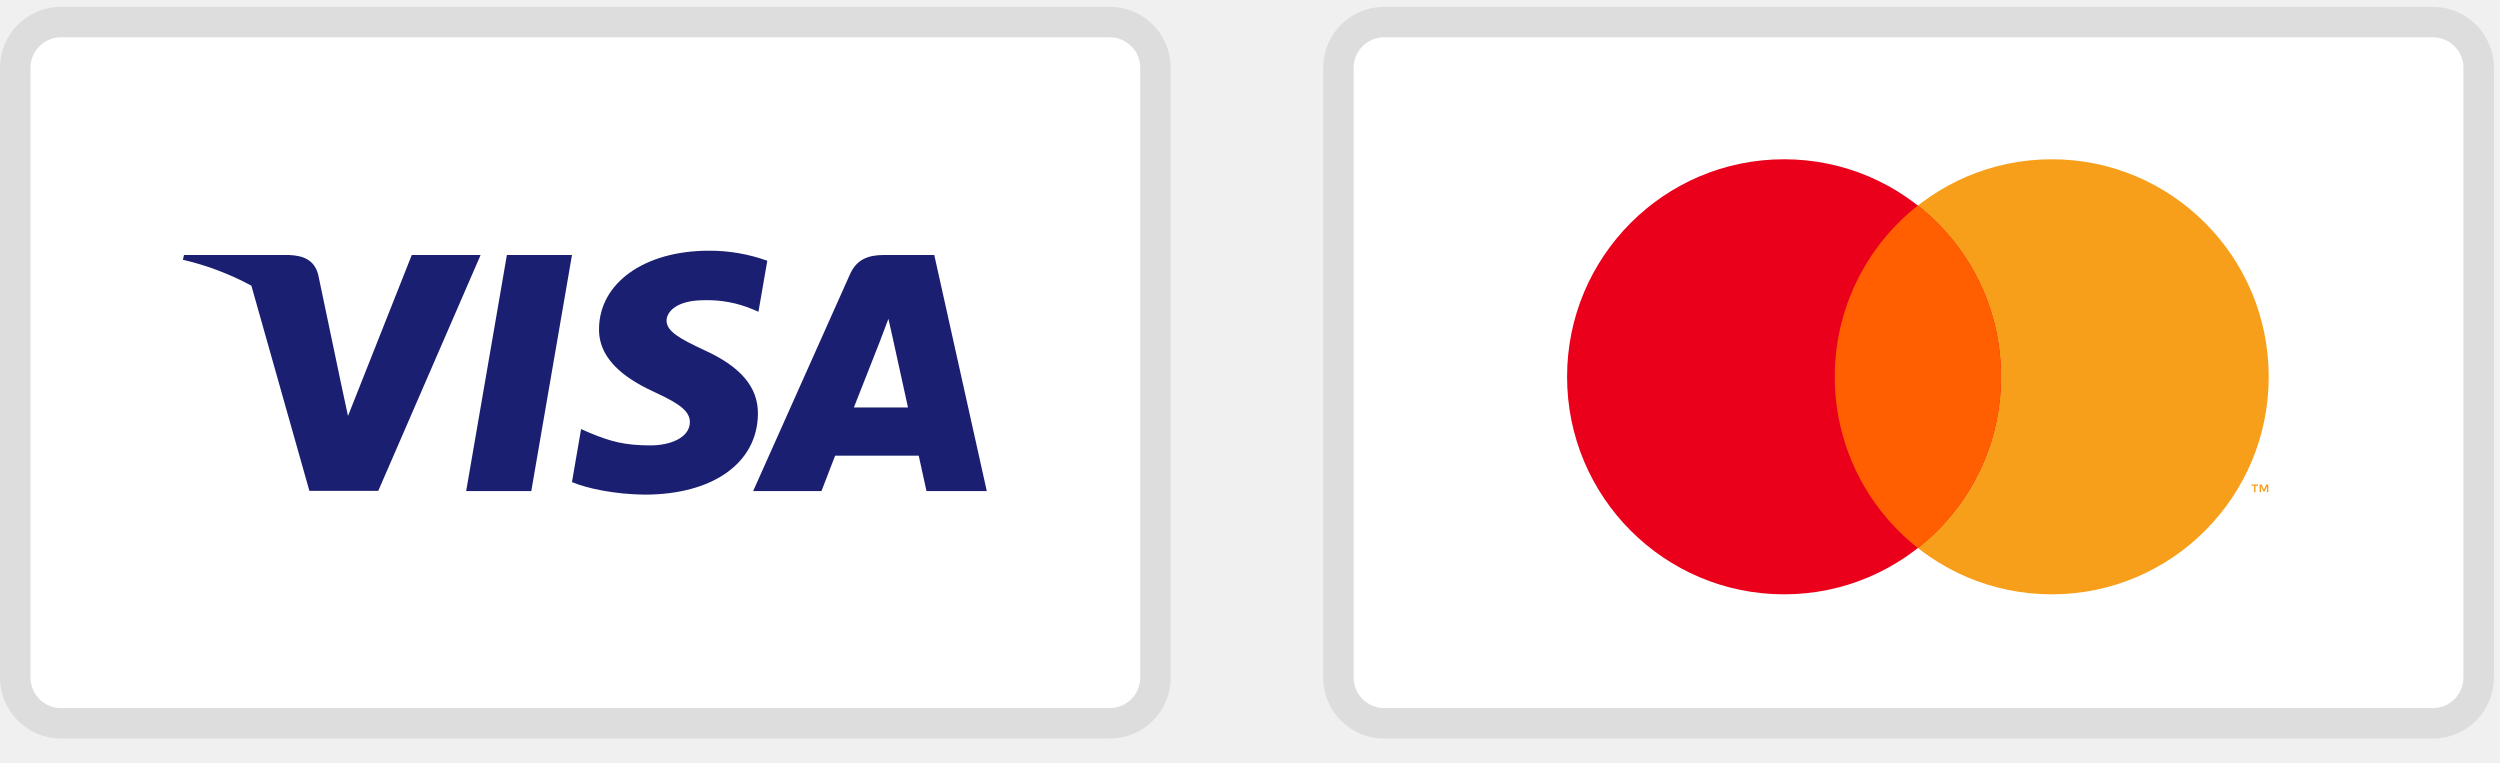
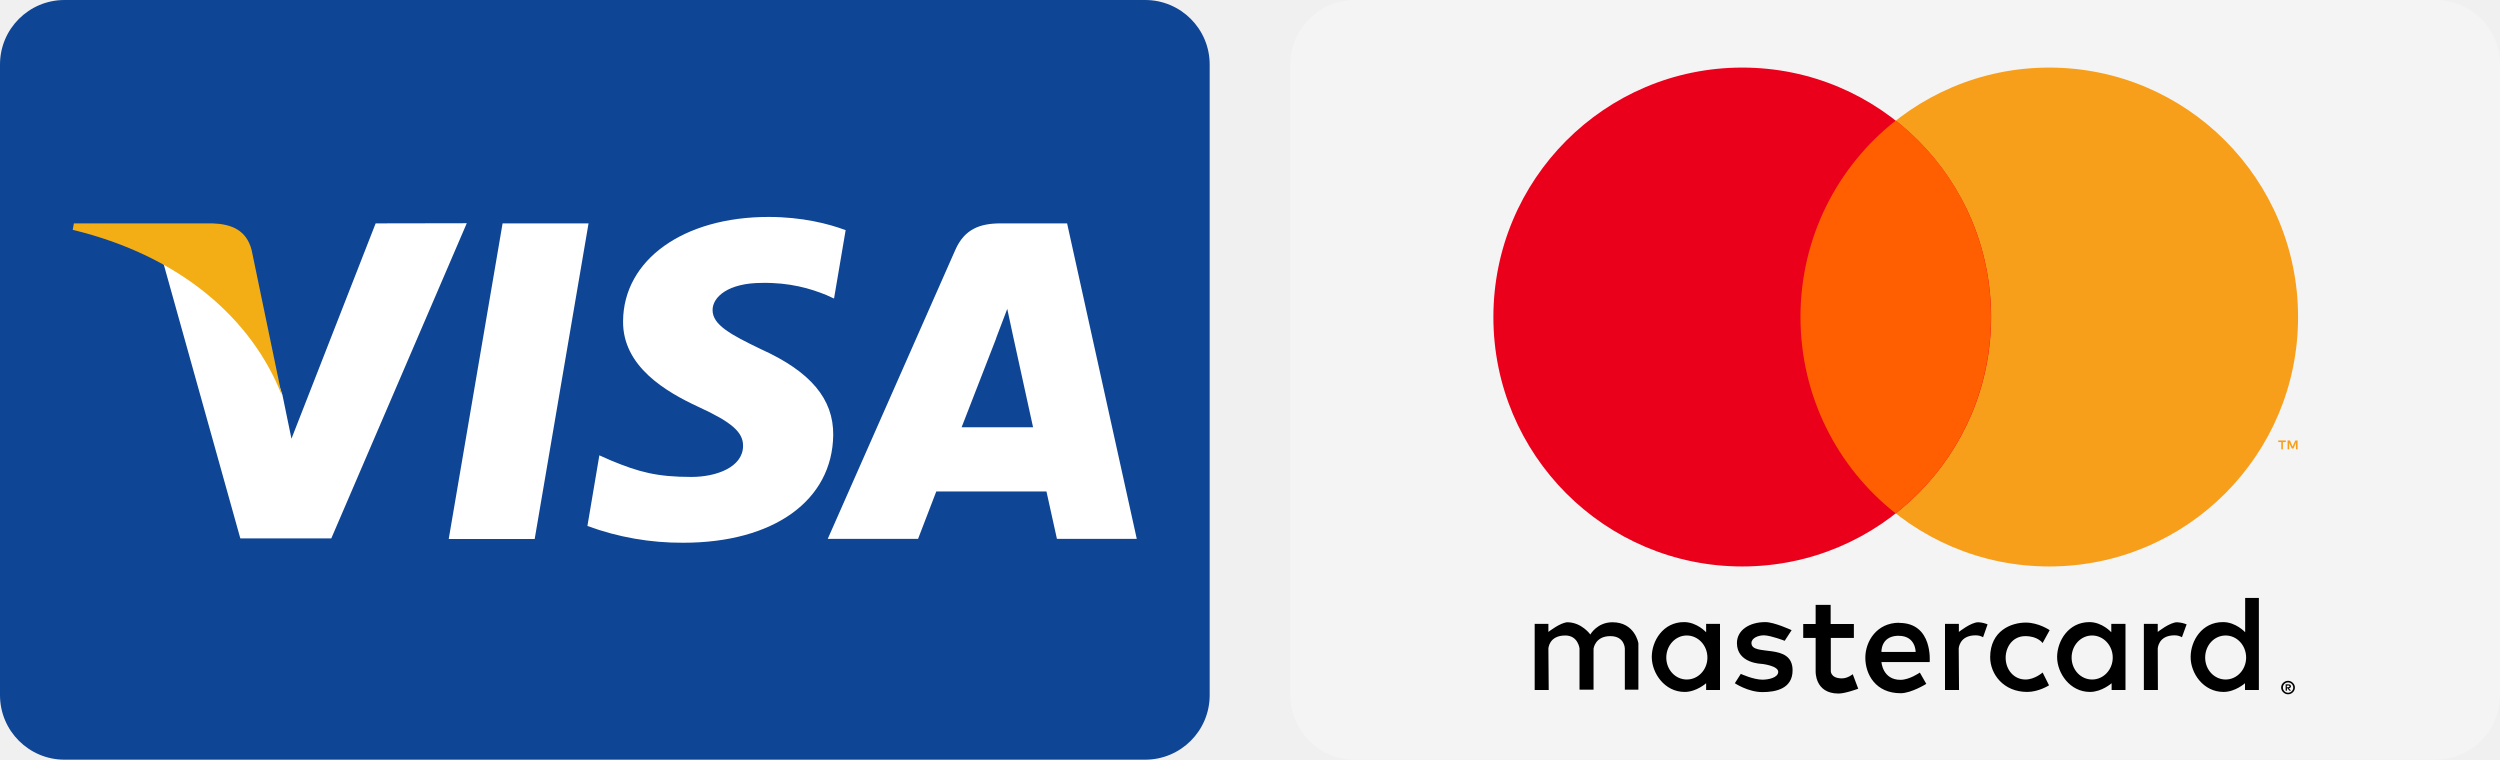
- <svg xmlns="http://www.w3.org/2000/svg" width="82" height="25" fill="none">
-   <rect x=".5" y=".724" width="37.4" height="23" rx="1.5" fill="#fff" />
-   <rect x=".5" y=".724" width="37.4" height="23" rx="1.5" stroke="#DDD" />
-   <path d="M17.425 16.108H15.29l1.336-7.744h2.135l-1.335 7.744ZM25.168 8.553a5.573 5.573 0 0 0-1.916-.33c-2.11 0-3.594 1.055-3.604 2.563-.017 1.112 1.064 1.73 1.872 2.1.827.38 1.108.627 1.108.965-.009.519-.668.758-1.283.758-.853 0-1.31-.124-2.004-.412l-.281-.124-.3 1.739c.502.213 1.425.403 2.383.412 2.241 0 3.7-1.039 3.717-2.645.009-.882-.562-1.557-1.793-2.11-.747-.353-1.204-.592-1.204-.955.009-.33.387-.667 1.23-.667a3.835 3.835 0 0 1 1.591.296l.193.083.29-1.673Z" fill="#1A1F71" />
-   <path fill-rule="evenodd" clip-rule="evenodd" d="M28.992 8.364h1.652l1.723 7.744h-1.978s-.193-.89-.255-1.162h-2.742l-.448 1.162h-2.241l3.172-7.102c.22-.502.607-.642 1.117-.642Zm-.132 2.834-.853 2.167h1.775c-.087-.387-.492-2.241-.492-2.241l-.15-.667a41.81 41.81 0 0 1-.28.741ZM6.035 8.364h3.437c.465.016.843.156.966.65l.747 3.56.229 1.07 2.092-5.28h2.258L12.407 16.1h-2.259L8.245 9.37A9.046 9.046 0 0 0 6 8.52l.035-.156Z" fill="#1A1F71" />
-   <rect x="43.9" y=".724" width="37.4" height="23" rx="1.5" fill="#fff" />
-   <rect x="43.9" y=".724" width="37.4" height="23" rx="1.5" stroke="#DDD" />
-   <path fill-rule="evenodd" clip-rule="evenodd" d="M74.4 16.144v-.254h-.066l-.076.175-.077-.175h-.066v.254h.047v-.192l.072.166h.048l.072-.166v.192h.047Zm-.42 0v-.21h.085v-.044h-.217v.043h.086v.211h.046Zm.434-3.785c0 3.94-3.186 7.135-7.117 7.135-3.93 0-7.117-3.195-7.117-7.135s3.187-7.135 7.117-7.135 7.117 3.194 7.117 7.135Z" fill="#F79F1A" />
-   <path fill-rule="evenodd" clip-rule="evenodd" d="M65.634 12.359c0 3.94-3.186 7.135-7.117 7.135-3.93 0-7.117-3.195-7.117-7.135s3.186-7.135 7.117-7.135c3.93 0 7.117 3.194 7.117 7.135Z" fill="#EA001B" />
-   <path fill-rule="evenodd" clip-rule="evenodd" d="M62.907 6.742a7.126 7.126 0 0 0-2.726 5.616 7.13 7.13 0 0 0 2.726 5.617 7.13 7.13 0 0 0 2.726-5.617 7.128 7.128 0 0 0-2.726-5.616Z" fill="#FF5F01" />
+ <svg xmlns="http://www.w3.org/2000/svg" viewBox="0 0 1550 471">
+   <g fill="none" fill-rule="evenodd">
+     <rect width="750" height="471" fill="#0e4595" rx="40" />
+     <path fill="#fff" d="M278.2 334.2l33.4-195.7h53.3l-33.4 195.7zm246.1-191.5c-10.6-4-27.1-8.2-47.8-8.2-52.7 0-89.9 26.5-90.2 64.6-.3 28.1 26.5 43.8 46.8 53.2 20.7 9.5 27.7 15.7 27.6 24.2-.1 13.2-16.6 19.2-32 19.2-21.3 0-32.6-3-50.1-10.3l-7-3.1-7.4 43.8a169 169 0 0059.4 10.4c56.1 0 92.5-26.2 93-66.8.2-22.3-14-39.3-44.8-53.2-18.7-9-30.1-15.1-30-24.3 0-8.1 9.7-16.8 30.6-16.8 17.4-.3 30 3.5 39.9 7.5l4.8 2.2 7.2-42.4m137.3-4.2h-41.2c-12.8 0-22.3 3.5-28 16.2l-79.2 179.4h56l11.3-29.4h68.3a3753 3753 0 016.5 29.4h49.5zm-65.4 126.4l21.3-54.8c-.4.6 4.3-11.3 7-18.6l3.6 16.8 12.4 56.6zM232.9 138.5L180.7 272l-5.6-27.2c-9.7-31.2-40-65.1-73.9-82L149 333.8h56.4l84-195.4z" />
+     <path fill="#f2ae14" d="M132 138.5H45.8l-.7 4c67 16.2 111.2 55.4 129.6 102.5l-18.7-90c-3.2-12.4-12.6-16.1-24.2-16.5" />
+     <g transform="translate(800, 0)">
+       <rect width="750" height="471" fill="#f4f4f4" rx="40" />
+       <path fill="#000" d="M618.6 422.1c-1.2 0-2.2.5-3 1.2a4 4 0 000 5.9 4.2 4.2 0 006 0 4 4 0 000-5.8 4.2 4.2 0 00-3-1.3zm0 7.4a3.2 3.2 0 110-6.4 3.2 3.2 0 010 6.4zm.2-5.2h-1.7v3.9h.8v-1.5h.3l1.2 1.5h1l-1.3-1.5c.4 0 .7-.2 1-.4.1-.2.3-.4.3-.7 0-.4-.2-.7-.4-1-.3-.2-.7-.3-1.2-.3zm0 .7c.2 0 .4 0 .5.2a.4.4 0 01.2.4.4.4 0 01-.2.3l-.5.2h-1v-1zm-458.6 2.8h-8.7v-41h8.5v5s7.6-6 12-6c8.8.2 14 7.6 14 7.6s4.2-7.6 13.7-7.6c14 0 16.1 13 16.1 13v28.8h-8.4v-25.4s0-7.8-9-7.8c-9.5 0-10.4 7.8-10.4 7.8v25.4h-8.7V402s-.9-8-8.8-8c-10.3 0-10.5 8.2-10.5 8.2zm266.3-42c-4.5 0-12 6-12 6v-5h-8.6v41h8.7l-.2-25.6s.2-8.3 10.5-8.3c2 0 3.4.5 4.6 1.2l2.8-8c-1.7-.7-3.6-1.2-5.8-1.3zm123.3 0c-4.5 0-12 6-12 6v-5h-8.6v41h8.7l-.1-25.6s.2-8.3 10.4-8.3c2 0 3.4.5 4.6 1.2l2.9-8c-1.8-.7-3.7-1.2-6-1.3zm-305.7-.1c-13 0-20 11.7-20 21.6 0 10 7.9 21.7 20.4 21.7 7.3 0 13.3-5.4 13.3-5.4v4.2h8.6v-41h-8.6v5.2s-5.7-6.3-13.7-6.3zm1.7 8.3c7 0 12.8 6.1 12.8 13.7 0 7.5-5.7 13.6-12.8 13.6-7 0-12.7-6-12.7-13.6s5.7-13.7 12.7-13.7zm249.7-8.3c-13.1 0-20 11.7-20.1 21.6 0 10 7.9 21.7 20.4 21.7 7.3 0 13.4-5.4 13.4-5.4v4.2h8.6v-41H509v5.2s-5.6-6.3-13.6-6.3zm1.6 8.3c7 0 12.8 6.1 12.8 13.7 0 7.5-5.7 13.6-12.8 13.6-7 0-12.7-6-12.7-13.6s5.7-13.7 12.7-13.7zm81.1-8.3c-13.1 0-20 11.7-20 21.6-.1 10 7.8 21.7 20.4 21.7 7.3 0 13.3-5.4 13.3-5.4v4.2h8.6v-57.1H592V392s-5.7-6.3-13.7-6.3zm1.7 8.3c7 0 12.7 6.1 12.7 13.7 0 7.5-5.7 13.6-12.7 13.6s-12.7-6-12.7-13.6 5.6-13.7 12.7-13.7zm-287.2 35.1c-8.9 0-17.1-5.5-17.1-5.5l3.7-5.8s7.8 3.6 13.4 3.6c3.7 0 9.7-1.2 9.8-4.8.1-3.9-10.2-5-10.2-5s-15.4-.2-15.4-12.9c0-8 7.7-13 17.6-13 5.6 0 16.3 5 16.3 5l-4.3 6.6s-8.2-3.2-12.6-3.4c-3.6-.1-8 1.6-8 4.8 0 8.7 25.5-.7 25.5 16.9 0 11.4-10.4 13.5-18.7 13.5zm33-54v11.8H318v8.6h7.7v20.6S325 430 339.9 430c4.2 0 12.2-3 12.2-3l-3.4-9s-3.2 2.7-6.9 2.6c-6.9-.1-6.7-4.6-6.7-4.6v-20.5h14.3v-8.6H335V375h-9.4zm51.8 11c-14 0-21 11.6-21 21.7 0 10.3 6.4 22 21.9 22 6.6 0 15.9-5.8 15.9-5.8l-4-7s-6.4 4.5-12 4.5c-11.1 0-11.8-11-11.8-11h29.9s2.2-24.3-18.9-24.3zm-1.3 8.1h1c10.6 0 10.5 10 10.5 10h-21.2s-.5-9.4 9.7-10zm90.2 22.7l4 8s-6.4 4.1-13.5 4.1c-14.7 0-23-11-23-21.6C434 391 447 386 456 386c8 0 14.8 4.7 14.8 4.7l-4.4 8s-2.8-4.3-10.7-4.3c-8 0-12.2 6.9-12.2 13.4 0 7.3 5 13.5 12.3 13.5 5.8 0 10.7-4.4 10.7-4.4z" />
+       <path fill="#f79f1a" d="M624.5 278.6v-5.5h-1.4l-1.7 3.8-1.6-3.8h-1.5v5.5h1v-4.1l1.6 3.6h1l1.6-3.6v4.1zm-9.1 0v-4.5h1.8v-1h-4.7v1h1.9v4.5zm9.4-82c0 85.4-69 154.6-154.3 154.6-85.2 0-154.3-69.2-154.3-154.6S385.3 41.9 470.5 41.9c85.2 0 154.3 69.2 154.3 154.7z" />
+       <path fill="#ea001b" d="M434.5 196.6c0 85.4-69.1 154.6-154.3 154.6-85.2 0-154.3-69.2-154.3-154.6s69-154.7 154.3-154.7c85.2 0 154.3 69.2 154.3 154.7z" />
+       <path fill="#ff5f01" d="M375.3 74.8c-36 28.3-59 72.3-59 121.7s23 93.5 59 121.8c36-28.3 59.1-72.3 59.1-121.8s-23-93.4-59-121.7z" />
+     </g>
+   </g>
</svg>
